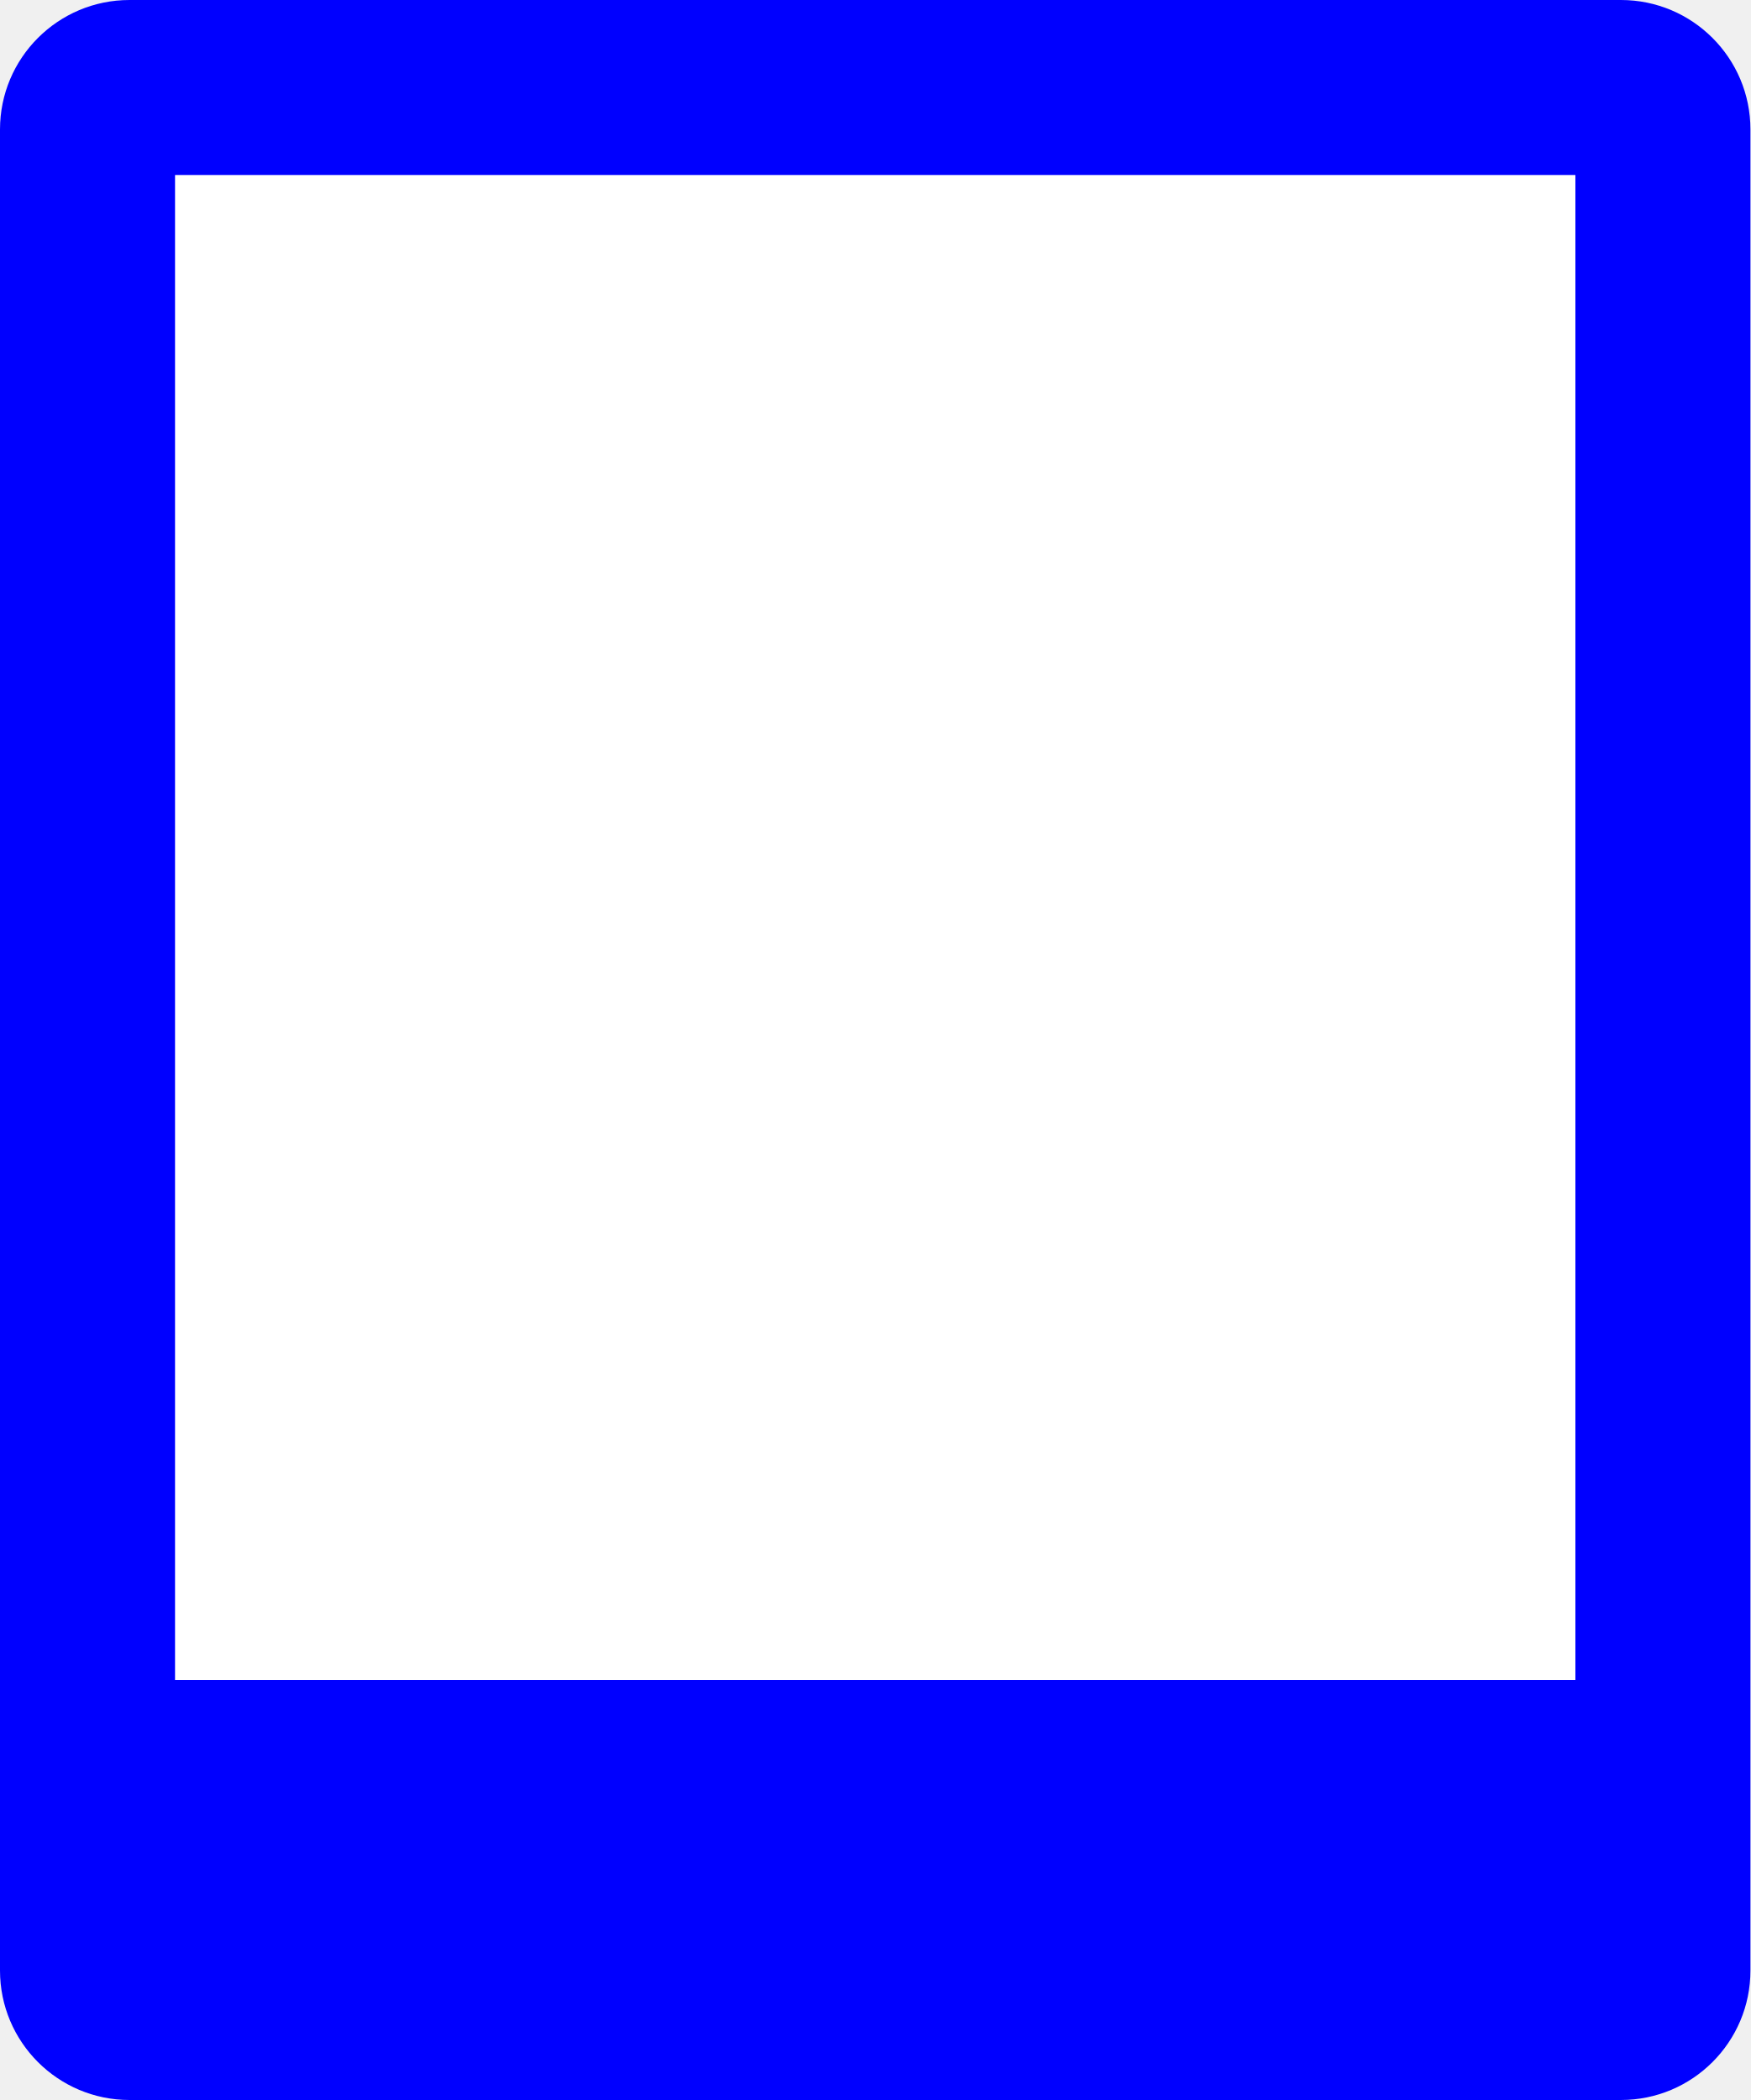
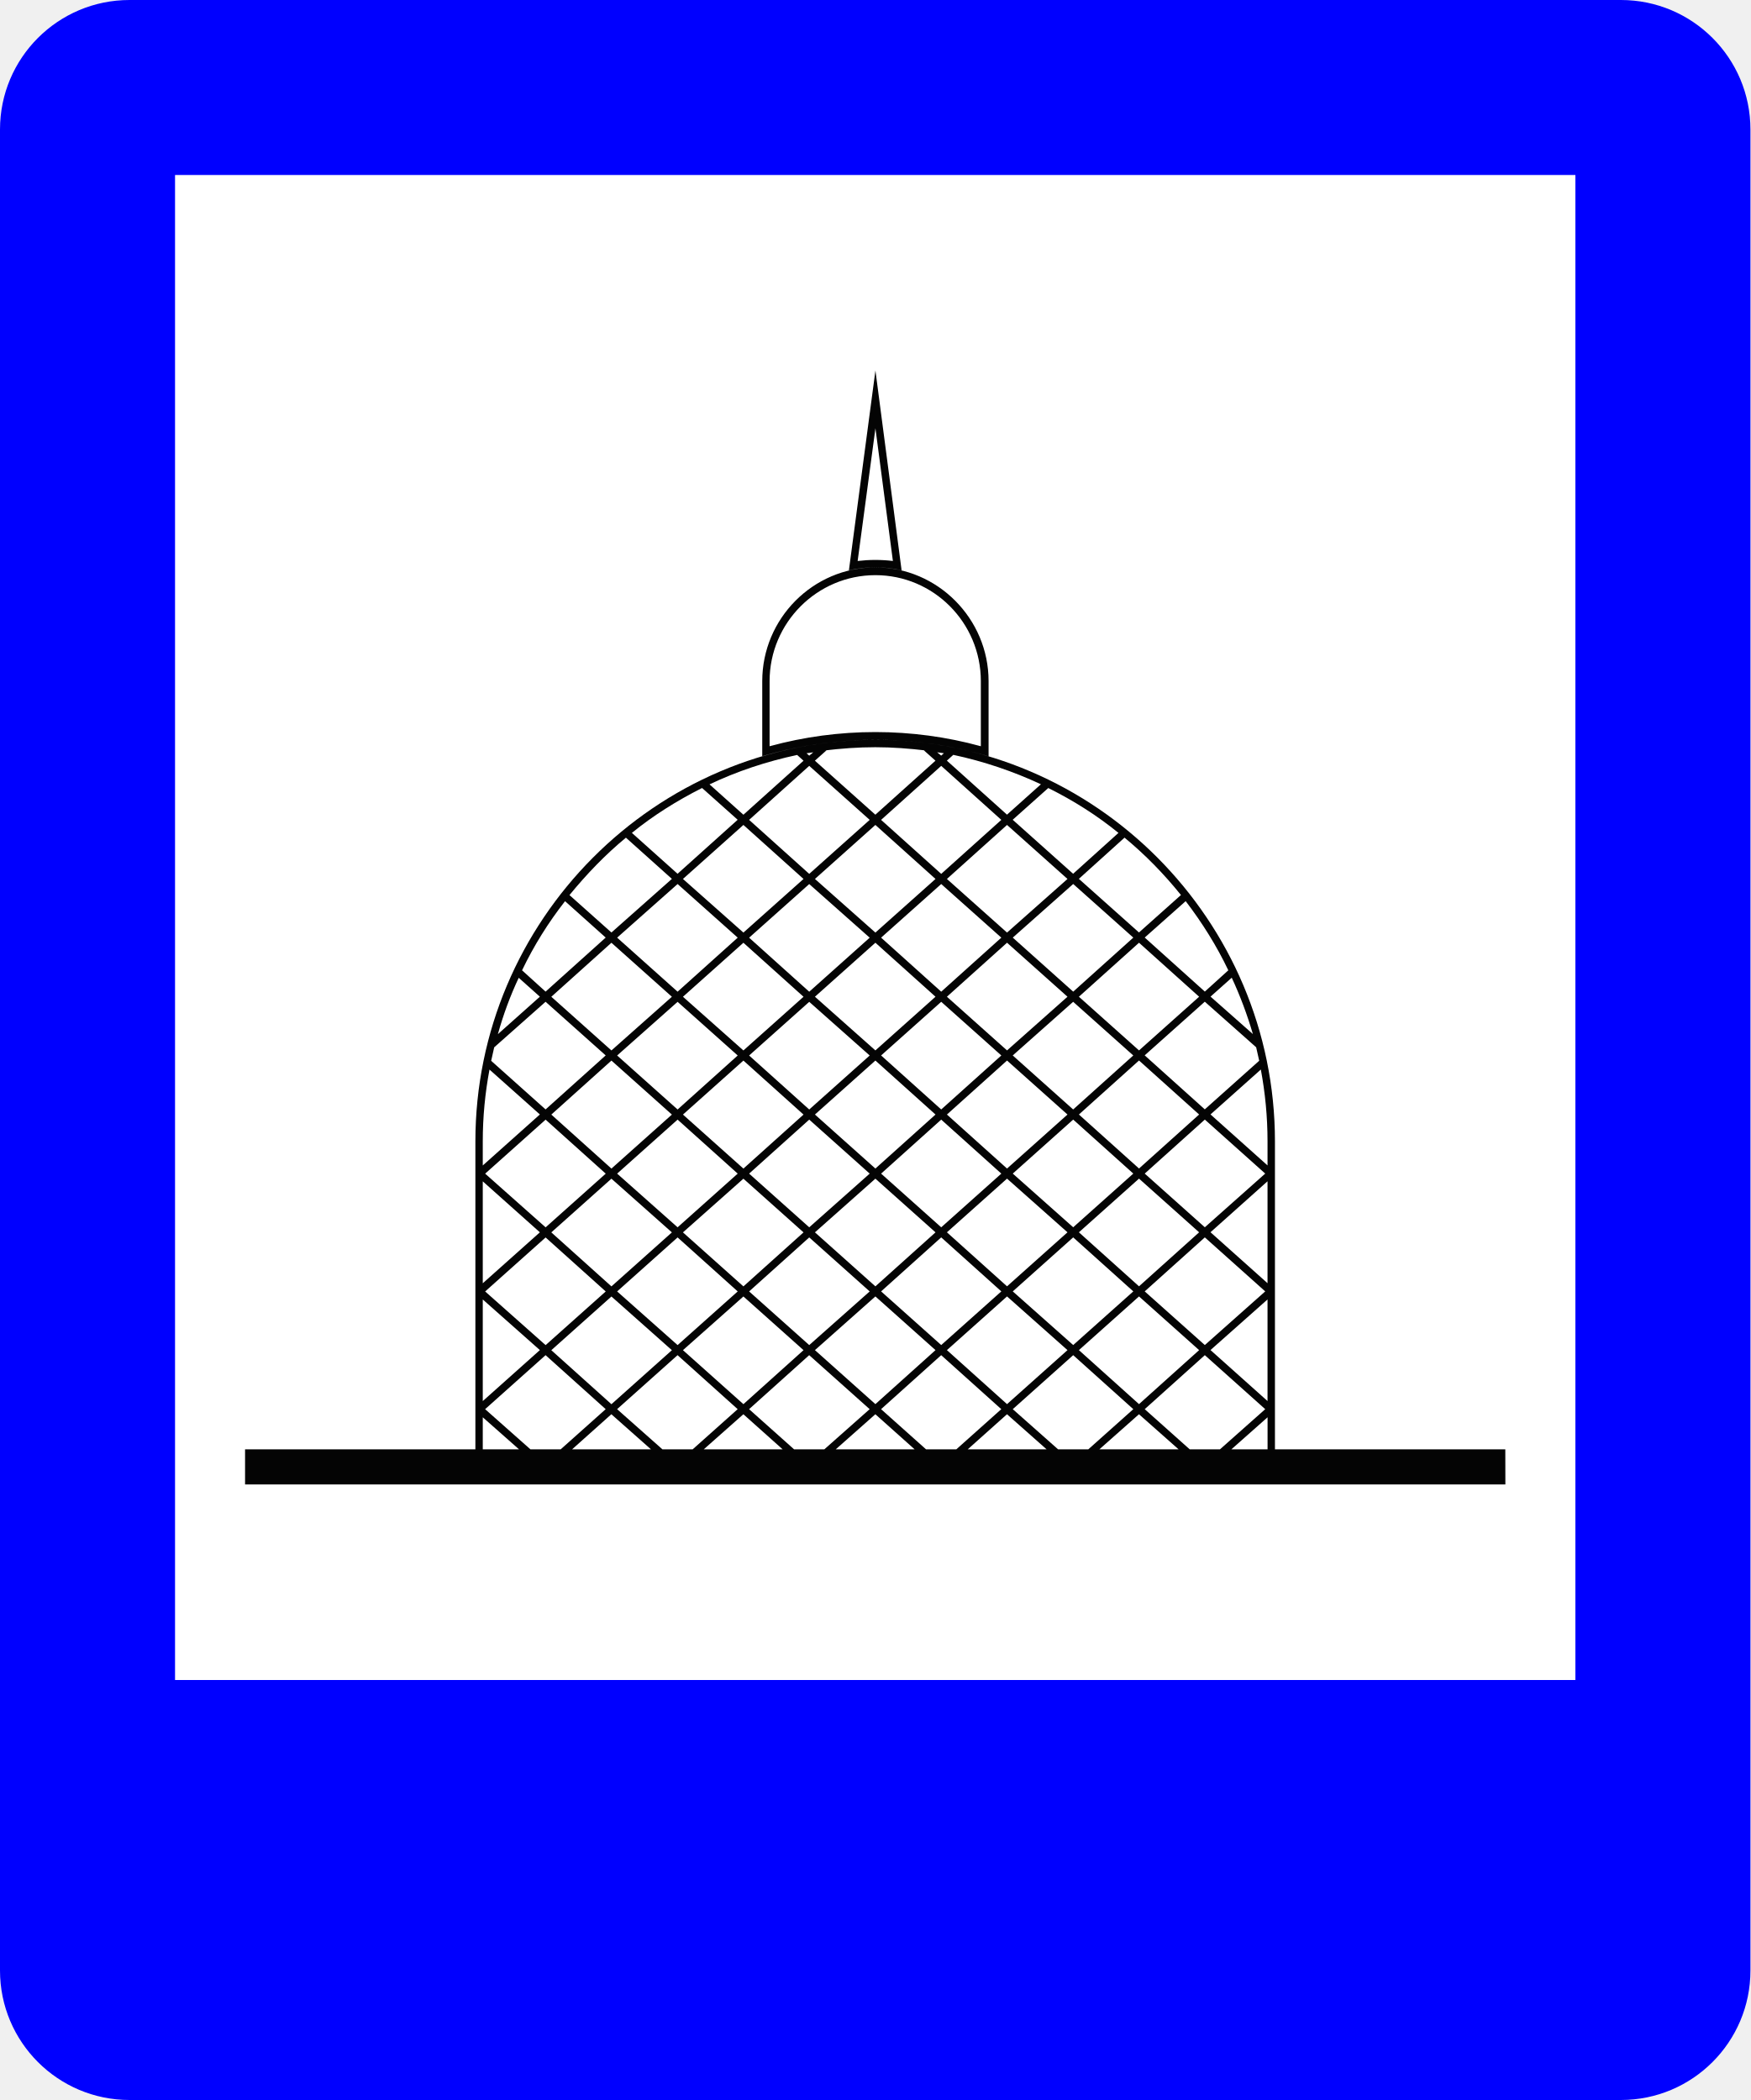
<svg xmlns="http://www.w3.org/2000/svg" width="50mm" height="60mm" viewBox="0 0 50 60" version="1.1" id="svg2161">
  <defs id="defs2155" />
  <g id="layer1" transform="translate(-40,-77)">
    <rect style="fill:#0000ff;fill-opacity:1;stroke:none;stroke-width:1.25;stroke-linejoin:round;stroke-miterlimit:4;stroke-dasharray:none" id="rect2725" width="50" height="60" x="40" y="77" rx="3.7" ry="3.7" />
    <rect style="fill:#ffffff;fill-opacity:1;stroke:none;stroke-width:1.25;stroke-linejoin:round;stroke-miterlimit:4;stroke-dasharray:none" id="rect2737" width="40" height="43" x="45" y="82" />
+     <path d="m 68.017,98.321 v -1.86 c 0,-1.671 -1.352,-3.028 -3.012,-3.028 -1.66,0 -3.022,1.357 -3.022,3.028 v 1.86 c 0.988,-0.27 1.995,-0.405 3.022,-0.405 1.017,0 2.034,0.135 3.012,0.405 z m 2.801,7.157 1.717,1.534 1.717,-1.534 -1.717,-1.543 z m -1.89,1.678 1.726,1.543 1.717,-1.543 -1.717,-1.533 z m -1.88,1.688 1.717,1.543 1.727,-1.543 -1.727,-1.543 z m -5.65,5.054 1.717,1.533 1.727,-1.533 -1.727,-1.543 z m -1.89,1.678 1.727,1.543 1.717,-1.543 -1.717,-1.534 z m 7.214,-3.366 -1.717,-1.534 -1.727,1.534 1.727,1.543 z m -1.554,-1.678 1.717,1.534 1.717,-1.534 -1.717,-1.543 z m 0,-10.107 1.717,1.543 1.717,-1.543 -1.717,-1.543 z m -1.89,1.688 1.727,1.532 1.717,-1.532 -1.717,-1.543 z m -1.88,1.678 1.717,1.544 1.727,-1.544 -1.727,-1.532 z m -1.89,1.688 1.727,1.534 1.717,-1.534 -1.717,-1.543 z m -1.88,1.678 1.727,1.543 1.717,-1.543 -1.717,-1.533 z m -1.88,1.688 1.717,1.543 1.727,-1.543 -1.727,-1.543 z m -1.89,1.688 1.727,1.534 1.717,-1.534 -1.717,-1.543 z m 3.607,-6.597 -1.717,1.543 1.717,1.534 1.727,-1.534 z m 1.89,-1.678 -1.727,1.532 1.727,1.544 1.717,-1.544 z m 1.88,-1.688 -1.727,1.543 1.727,1.532 1.717,-1.532 z m 1.88,-1.688 -1.717,1.543 1.717,1.543 1.727,-1.543 z m 5.65,4.763 1.727,-1.532 -1.727,-1.543 -1.717,1.543 z m -1.88,1.689 1.717,-1.544 -1.717,-1.532 -1.717,1.532 z m -1.88,1.678 1.717,-1.534 -1.717,-1.543 -1.727,1.543 z m -1.89,1.688 1.727,-1.543 -1.727,-1.533 -1.717,1.533 z m -1.88,1.688 1.717,-1.543 -1.717,-1.543 -1.727,1.543 z m -1.88,1.678 1.717,-1.534 -1.717,-1.543 -1.727,1.543 z m -1.89,1.688 1.727,-1.543 -1.727,-1.534 -1.717,1.534 z m -1.88,1.678 1.717,-1.533 -1.717,-1.543 -1.727,1.543 z m 1.88,-1.389 -1.717,1.534 1.717,1.543 1.727,-1.543 z m 1.89,-1.688 -1.727,1.543 1.727,1.533 1.717,-1.533 z m 1.88,-1.678 -1.727,1.534 1.727,1.543 1.717,-1.543 z m 1.88,-1.688 -1.717,1.543 1.717,1.534 1.727,-1.534 z m 1.89,-1.688 -1.727,1.543 1.727,1.543 1.717,-1.543 z m 1.88,-1.678 -1.717,1.533 1.717,1.543 1.717,-1.543 z m 1.88,-1.688 -1.717,1.543 1.717,1.534 1.727,-1.534 z m 1.89,-1.678 -1.726,1.532 1.726,1.544 1.717,-1.544 z m -3.933,13.318 -1.717,-1.534 -1.727,1.534 1.727,1.543 z m 1.88,-1.678 -1.717,-1.543 -1.717,1.543 1.717,1.533 z m 1.89,1.678 -1.727,-1.534 -1.717,1.534 1.717,1.543 z m 0,-3.366 -1.727,-1.534 -1.717,1.534 1.717,1.543 z m 1.88,1.688 -1.717,-1.543 -1.726,1.543 1.726,1.533 z m 1.88,1.678 -1.717,-1.534 -1.717,1.534 1.717,1.543 z m -1.88,-5.044 -1.717,-1.543 -1.726,1.543 1.726,1.534 z m 1.88,1.678 -1.717,-1.534 -1.717,1.534 1.717,1.543 z m 1.888,1.688 -1.725,-1.543 -1.717,1.543 1.717,1.533 z m -1.888,-5.054 -1.717,-1.543 -1.717,1.543 1.717,1.543 z m 1.888,1.688 -1.725,-1.543 -1.717,1.543 1.717,1.534 z m 0.067,6.963 -1.034,0.916 h 1.034 z m -1.36,0.916 1.293,-1.148 -1.725,-1.543 -1.717,1.543 1.286,1.148 z m -1.181,0 -1.132,-1.003 -1.132,1.003 z m -2.58,0 1.286,-1.148 -1.717,-1.543 -1.726,1.543 1.295,1.148 z m -1.19,0 -1.132,-1.003 -1.122,1.003 z m -2.58,0 1.285,-1.148 -1.717,-1.543 -1.717,1.543 1.285,1.148 z m -1.19,0 -1.122,-1.003 -1.132,1.003 z m -2.58,0 1.295,-1.148 -1.727,-1.543 -1.717,1.543 1.286,1.148 z m -1.19,0 -1.122,-1.003 -1.132,1.003 z m -2.571,0 1.286,-1.148 -1.717,-1.543 -1.727,1.543 1.295,1.148 z m -1.19,0 -1.132,-1.003 -1.122,1.003 z m -2.58,0 1.286,-1.148 -1.717,-1.543 -1.727,1.543 1.295,1.148 z m -1.189,0 -1.036,-0.916 v 0.916 z m -1.036,-1.379 1.631,-1.457 -1.631,-1.446 z m 0,-3.366 1.631,-1.456 -1.631,-1.456 z m 0,-3.366 1.631,-1.457 -1.439,-1.283 c -0.125,0.666 -0.192,1.35 -0.192,2.054 z m 0.24,-2.99 1.554,1.389 1.717,-1.543 -1.717,-1.533 -1.468,1.302 c -0.029,0.135 -0.057,0.26 -0.086,0.386 z m 0.096,-0.405 c 0.009,-0.048 0.019,-0.097 0.038,-0.135 -0.019,0.038 -0.029,0.087 -0.038,0.135 z m 0.096,-0.357 1.199,-1.07 -0.604,-0.54 c -0.24,0.511 -0.441,1.051 -0.595,1.61 z m 0.691,-1.823 0.671,0.608 1.717,-1.544 -1.161,-1.04 c -0.48,0.614 -0.892,1.273 -1.228,1.976 z m 1.228,-1.986 c 0.038,-0.051 0.077,-0.098 0.115,-0.145 -0.039,0.047 -0.077,0.095 -0.115,0.145 z m 0.125,-0.165 1.199,1.07 1.727,-1.532 -1.314,-1.178 0.01,-0.007 c -0.595,0.489 -1.132,1.05 -1.621,1.647 z m 1.784,-1.776 1.304,1.168 1.717,-1.543 -1.017,-0.908 c -0.71,0.358 -1.391,0.783 -2.005,1.283 z m 2.024,-1.289 c 0.058,-0.03 0.115,-0.061 0.173,-0.088 -0.057,0.027 -0.115,0.057 -0.173,0.088 z m 0.192,-0.098 0.969,0.868 1.717,-1.543 -0.182,-0.165 c -0.873,0.186 -1.717,0.466 -2.504,0.841 z m 2.772,-0.888 0.077,0.068 0.115,-0.095 c -0.067,0.007 -0.125,0.017 -0.192,0.027 z m 0.201,-0.027 c 0.038,-0.01 0.077,-0.02 0.115,-0.02 -0.039,0 -0.077,0.01 -0.115,0.02 z m 0.297,-0.051 0.077,-0.01 -0.336,0.3 1.727,1.543 1.717,-1.543 -0.336,-0.3 0.077,0.01 c -0.48,-0.057 -0.969,-0.095 -1.458,-0.095 -0.499,0 -0.988,0.037 -1.468,0.095 z m 3.108,0.03 c 0.038,0 0.077,0.01 0.125,0.02 -0.048,-0.01 -0.086,-0.02 -0.125,-0.02 z m 0.125,0.02 0.115,0.095 0.077,-0.068 c -0.067,-0.01 -0.125,-0.02 -0.192,-0.027 z m 0.46,0.074 -0.182,0.165 1.717,1.543 0.969,-0.868 c -0.787,-0.368 -1.631,-0.655 -2.504,-0.841 z m 2.523,0.851 c 0.057,0.027 0.115,0.057 0.173,0.088 -0.057,-0.03 -0.115,-0.061 -0.173,-0.088 z m 0.192,0.095 -1.017,0.908 1.726,1.543 1.295,-1.168 C 71.336,100.299 70.665,99.873 69.945,99.516 Z m 2.168,1.411 0.01,0.007 -1.305,1.178 1.717,1.532 1.199,-1.07 c -0.48,-0.597 -1.026,-1.158 -1.621,-1.647 z m 1.631,1.667 c 0.039,0.047 0.077,0.095 0.115,0.145 -0.038,-0.051 -0.077,-0.098 -0.115,-0.145 z m 0.125,0.155 -1.17,1.04 1.717,1.544 0.671,-0.608 c -0.335,-0.703 -0.748,-1.361 -1.218,-1.976 z m 1.315,2.188 -0.605,0.54 1.21,1.07 c -0.164,-0.559 -0.366,-1.099 -0.604,-1.61 z m 0.661,1.823 c 0.01,0.058 0.02,0.106 0.037,0.154 -0.017,-0.048 -0.027,-0.097 -0.037,-0.154 z m 0.037,0.164 -1.467,-1.302 -1.717,1.533 1.717,1.543 1.554,-1.389 c -0.03,-0.126 -0.057,-0.251 -0.087,-0.386 z m 0.134,0.636 -1.438,1.283 1.629,1.457 v -0.685 c 0,-0.704 -0.067,-1.389 -0.191,-2.054 z m 0.191,3.193 -1.629,1.456 1.629,1.456 z m 0,3.376 -1.629,1.446 1.629,1.457 z m 6.792,4.282 h -6.58 v -8.796 c 0,-6.319 -5.141,-11.476 -11.414,-11.476 v 0 c -6.283,0 -11.425,5.158 -11.425,11.476 v 8.796 H 47 v 1.003 H 83 Z M 68.238,98.611 v -2.15 c 0,-1.786 -1.458,-3.251 -3.232,-3.251 v 0 c -1.784,0 -3.233,1.465 -3.233,3.251 v 2.15 c 1.026,-0.311 2.11,-0.473 3.233,-0.473 v 0 c 1.122,0 2.206,0.162 3.232,0.473 z m -3.232,-9.374 -0.508,3.791 c 0.173,-0.02 0.336,-0.03 0.508,-0.03 0.163,0 0.336,0.01 0.499,0.03 z m 0,-1.651 0.748,5.711 c -0.24,-0.061 -0.489,-0.088 -0.748,-0.088 v 0 c -0.259,0 -0.518,0.027 -0.758,0.088 z" style="fill:#040404;fill-opacity:1;fill-rule:evenodd;stroke:none;stroke-width:0.23" id="path638" />
  </g>
</svg>
